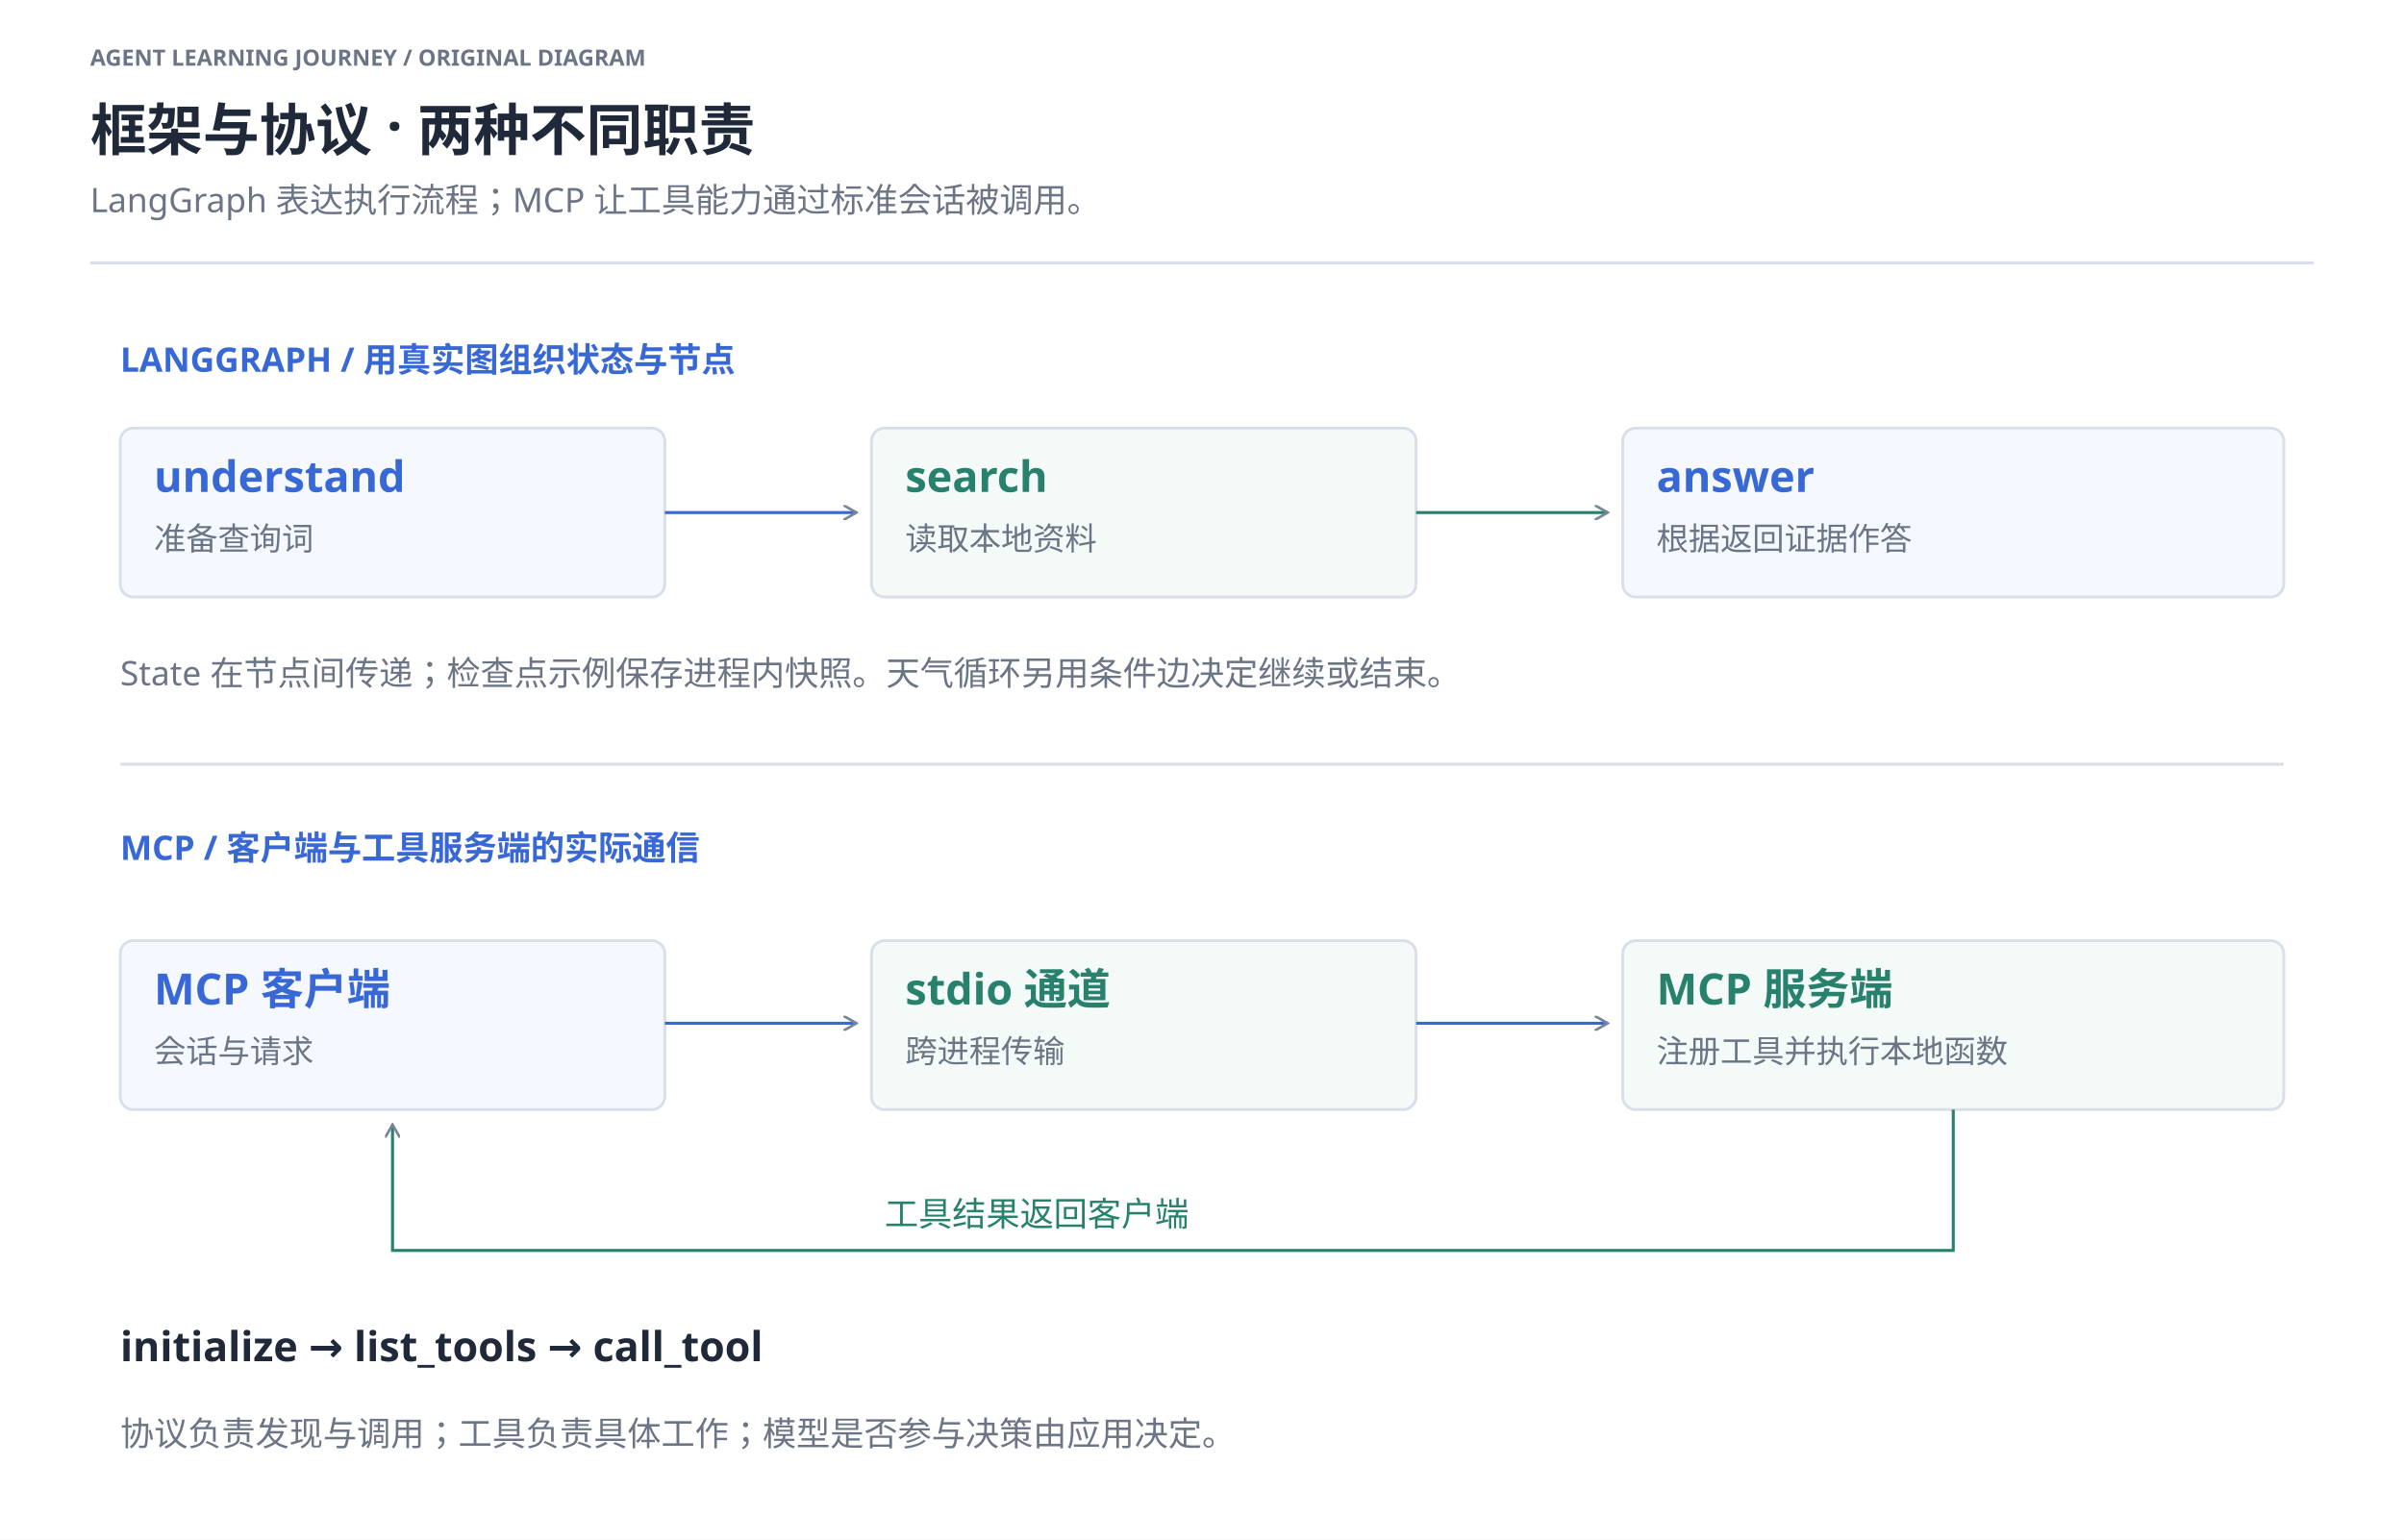
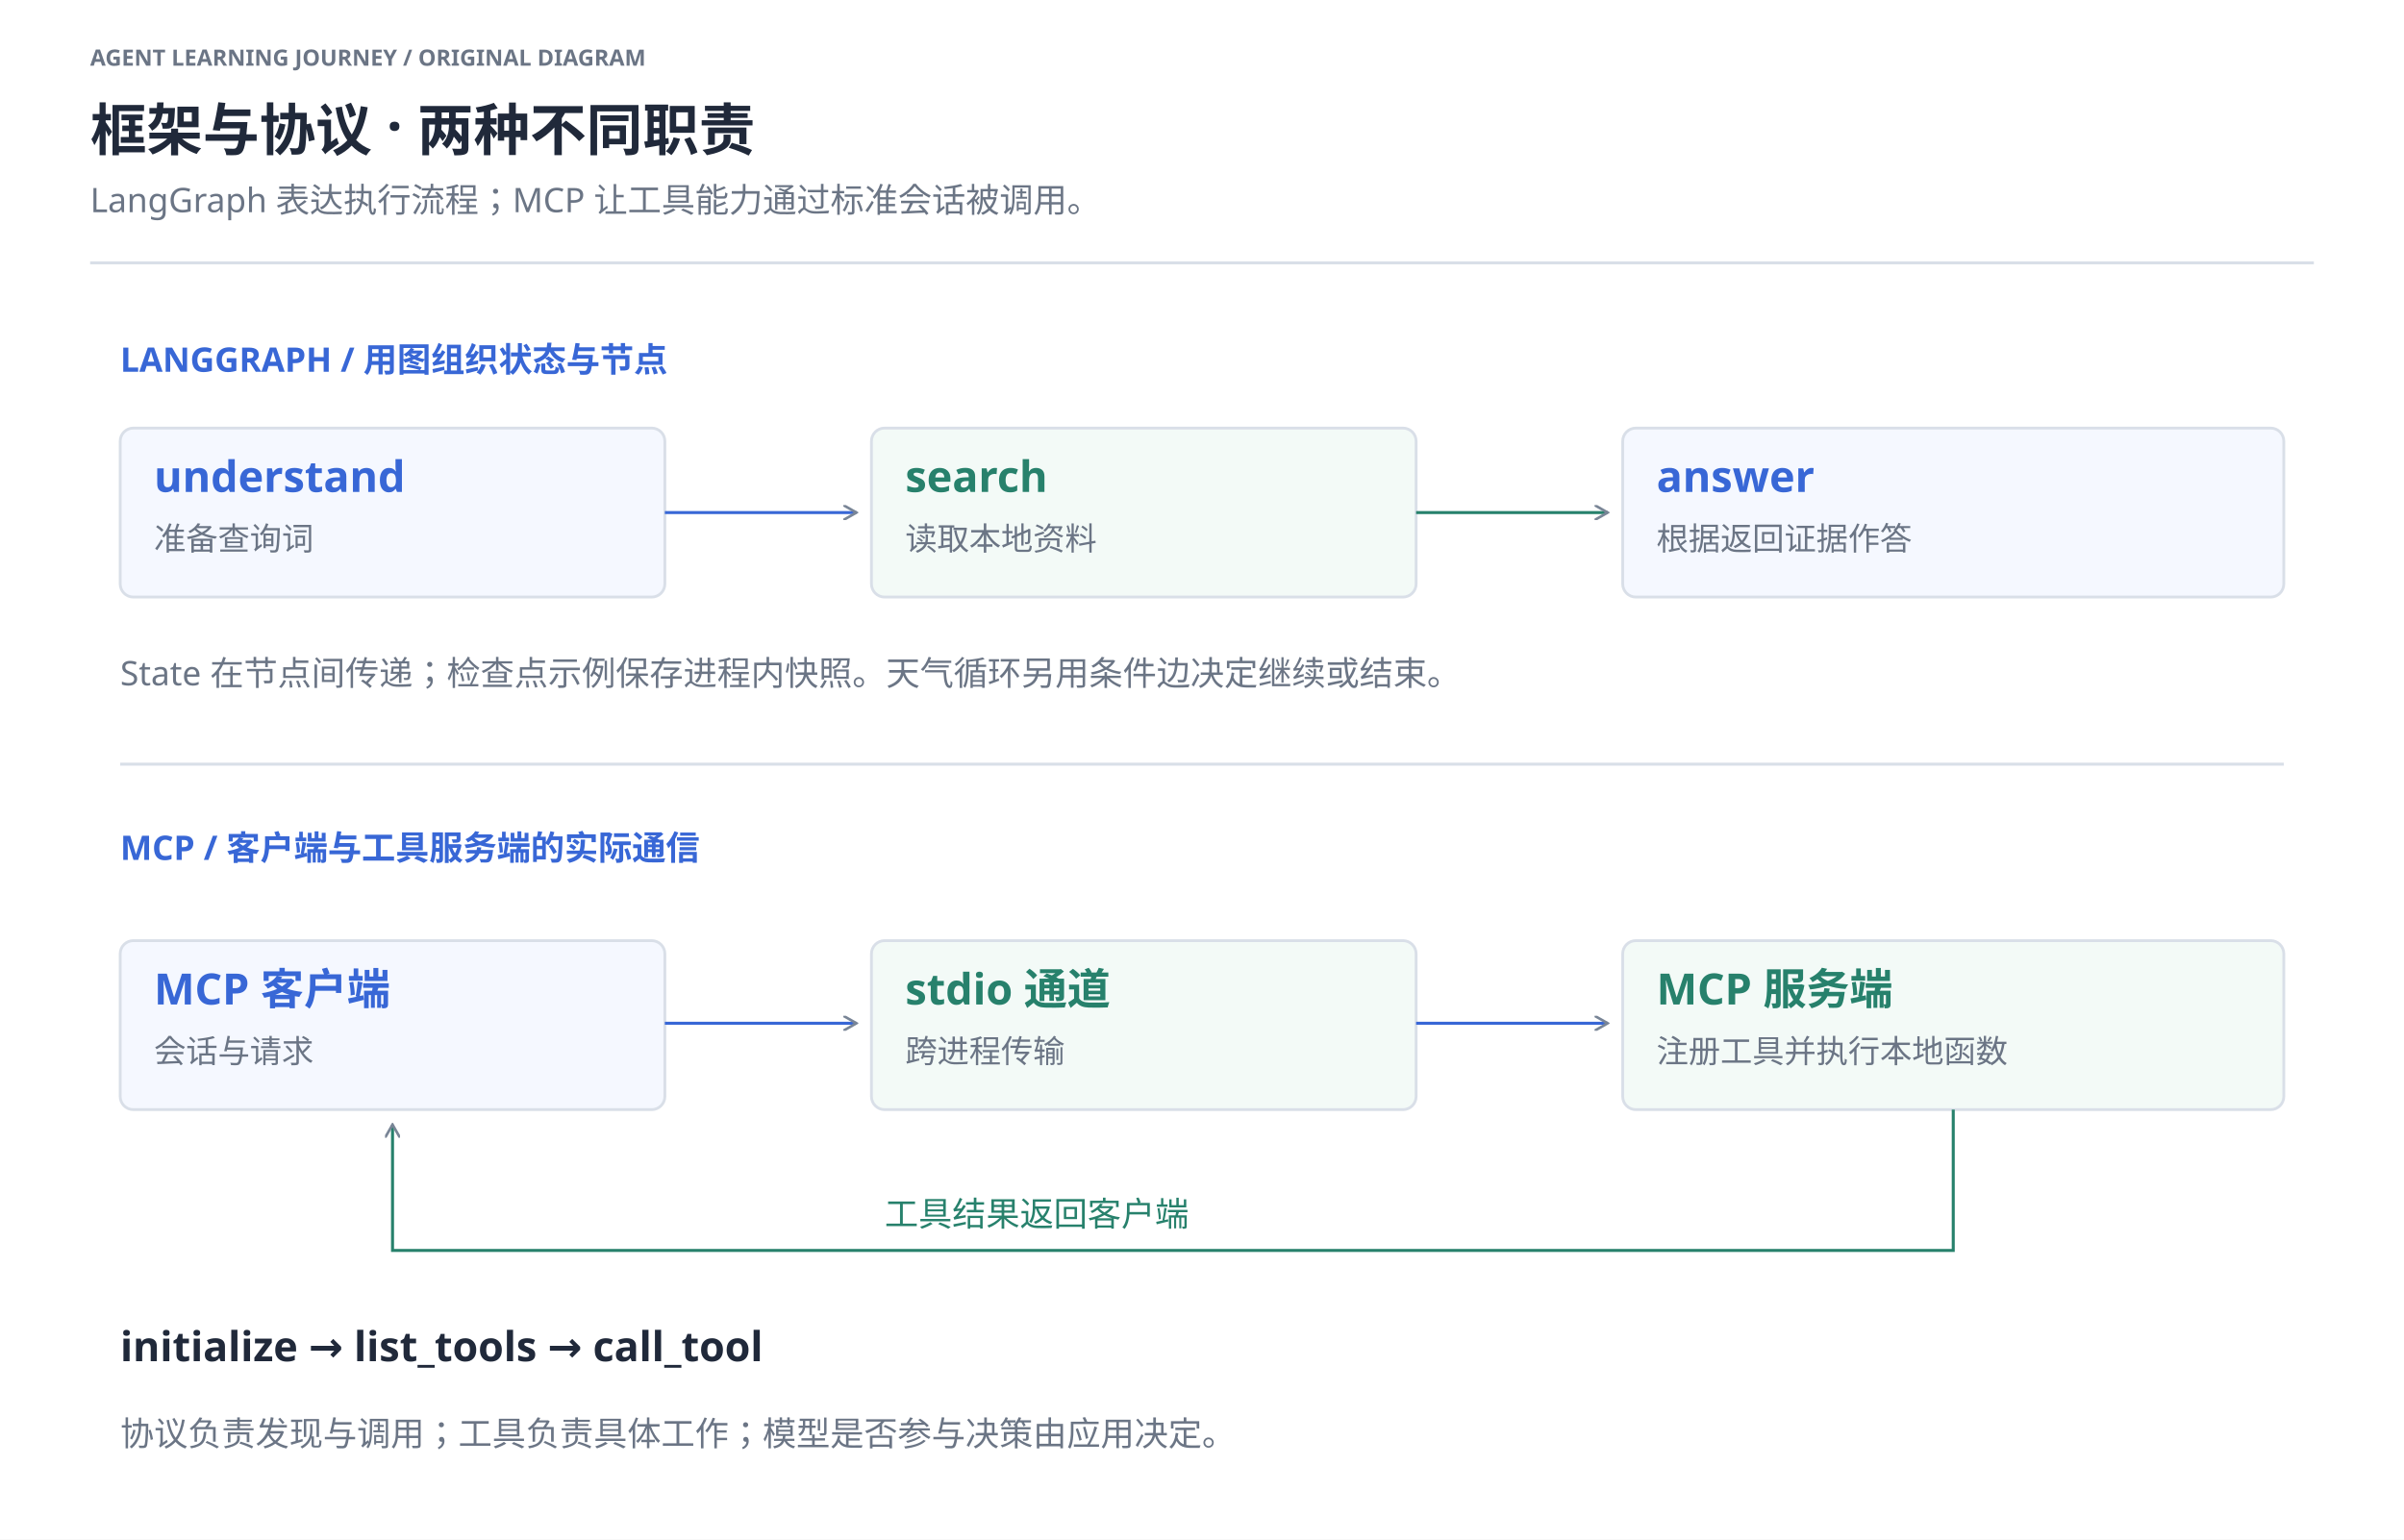
<svg xmlns="http://www.w3.org/2000/svg" width="1280" height="820" viewBox="0 0 1280 820" role="img" aria-labelledby="title desc">
  <defs>
    <marker id="arrow" markerWidth="8" markerHeight="8" refX="7" refY="4" orient="auto" markerUnits="userSpaceOnUse">
      <path d="M0 0L7 4L0 8" fill="none" stroke="#798596" stroke-width="1.4" />
    </marker>
  </defs>
  <rect width="1280" height="820" fill="white" />
  <g font-family="Segoe UI, Microsoft YaHei, sans-serif">
    <text x="48" y="35" font-size="12" fill="#6B7585" font-weight="600" text-anchor="start">AGENT LEARNING JOURNEY  /  ORIGINAL DIAGRAM</text>
    <text x="48" y="80" font-size="30" fill="#20293A" font-weight="600" text-anchor="start">框架与协议 · 两种不同职责</text>
    <text x="48" y="113" font-size="18" fill="#6B7585" font-weight="400" text-anchor="start">LangGraph 表达执行流程；MCP 让工具能力通过标准会话被调用。</text>
    <path d="M48 140L1232 140" fill="none" stroke="#D9DFE8" stroke-width="1.6" />
-     <text x="64" y="198" font-size="18" fill="#3867D6" font-weight="600" text-anchor="start">LANGGRAPH  /  用真实图组织状态与节点</text>
+     <text x="64" y="198" font-size="18" fill="#3867D6" font-weight="600" text-anchor="start">LANGGRAPH  /  用图组织状态与节点</text>
    <rect x="64" y="228" width="290" height="90" rx="7" fill="#F5F8FF" stroke="#D9DFE8" stroke-width="1.5" />
    <text x="82" y="262" font-size="23" fill="#3867D6" font-weight="600" text-anchor="start">understand</text>
    <text x="82" y="293" font-size="17" fill="#6B7585" font-weight="400" text-anchor="start">准备查询词</text>
    <rect x="464" y="228" width="290" height="90" rx="7" fill="#F3FAF7" stroke="#D9DFE8" stroke-width="1.5" />
    <text x="482" y="262" font-size="23" fill="#27816C" font-weight="600" text-anchor="start">search</text>
    <text x="482" y="293" font-size="17" fill="#6B7585" font-weight="400" text-anchor="start">读取本地资料</text>
    <rect x="864" y="228" width="352" height="90" rx="7" fill="#F5F8FF" stroke="#D9DFE8" stroke-width="1.5" />
    <text x="882" y="262" font-size="23" fill="#3867D6" font-weight="600" text-anchor="start">answer</text>
    <text x="882" y="293" font-size="17" fill="#6B7585" font-weight="400" text-anchor="start">根据返回证据作答</text>
    <path d="M354 273L456 273" fill="none" stroke="#3867D6" stroke-width="1.6" marker-end="url(#arrow)" />
    <path d="M754 273L856 273" fill="none" stroke="#27816C" stroke-width="1.6" marker-end="url(#arrow)" />
    <text x="64" y="365" font-size="18" fill="#6B7585" font-weight="400" text-anchor="start">State 在节点间传递；检查点示例保存进程内快照。天气循环另用条件边决定继续或结束。</text>
    <path d="M64 407L1216 407" fill="none" stroke="#D9DFE8" stroke-width="1.6" />
    <text x="64" y="458" font-size="18" fill="#3867D6" font-weight="600" text-anchor="start">MCP  /  客户端与工具服务端的实际通信</text>
    <rect x="64" y="501" width="290" height="90" rx="7" fill="#F5F8FF" stroke="#D9DFE8" stroke-width="1.5" />
    <text x="82" y="535" font-size="23" fill="#3867D6" font-weight="600" text-anchor="start">MCP 客户端</text>
    <text x="82" y="566" font-size="17" fill="#6B7585" font-weight="400" text-anchor="start">会话与请求</text>
    <rect x="464" y="501" width="290" height="90" rx="7" fill="#F3FAF7" stroke="#D9DFE8" stroke-width="1.5" />
    <text x="482" y="535" font-size="23" fill="#27816C" font-weight="600" text-anchor="start">stdio 通道</text>
    <text x="482" y="566" font-size="17" fill="#6B7585" font-weight="400" text-anchor="start">跨进程传输</text>
    <rect x="864" y="501" width="352" height="90" rx="7" fill="#F3FAF7" stroke="#D9DFE8" stroke-width="1.5" />
    <text x="882" y="535" font-size="23" fill="#27816C" font-weight="600" text-anchor="start">MCP 服务端</text>
    <text x="882" y="566" font-size="17" fill="#6B7585" font-weight="400" text-anchor="start">注册工具并执行本地函数</text>
    <path d="M354 545L456 545" fill="none" stroke="#3867D6" stroke-width="1.6" marker-end="url(#arrow)" />
    <path d="M754 545L856 545" fill="none" stroke="#3867D6" stroke-width="1.6" marker-end="url(#arrow)" />
    <path d="M1040 591V666H209V599" fill="none" stroke="#27816C" stroke-width="1.6" marker-end="url(#arrow)" />
    <text x="471" y="653" font-size="18" fill="#27816C" font-weight="400" text-anchor="start">工具结果返回客户端</text>
    <text x="64" y="725" font-size="22" fill="#20293A" font-weight="600" text-anchor="start">initialize  →  list_tools  →  call_tool</text>
    <text x="64" y="770" font-size="18" fill="#6B7585" font-weight="400" text-anchor="start">协议负责发现与调用；工具负责具体工作；模型是否参与决策由应用决定。</text>
  </g>
</svg>
